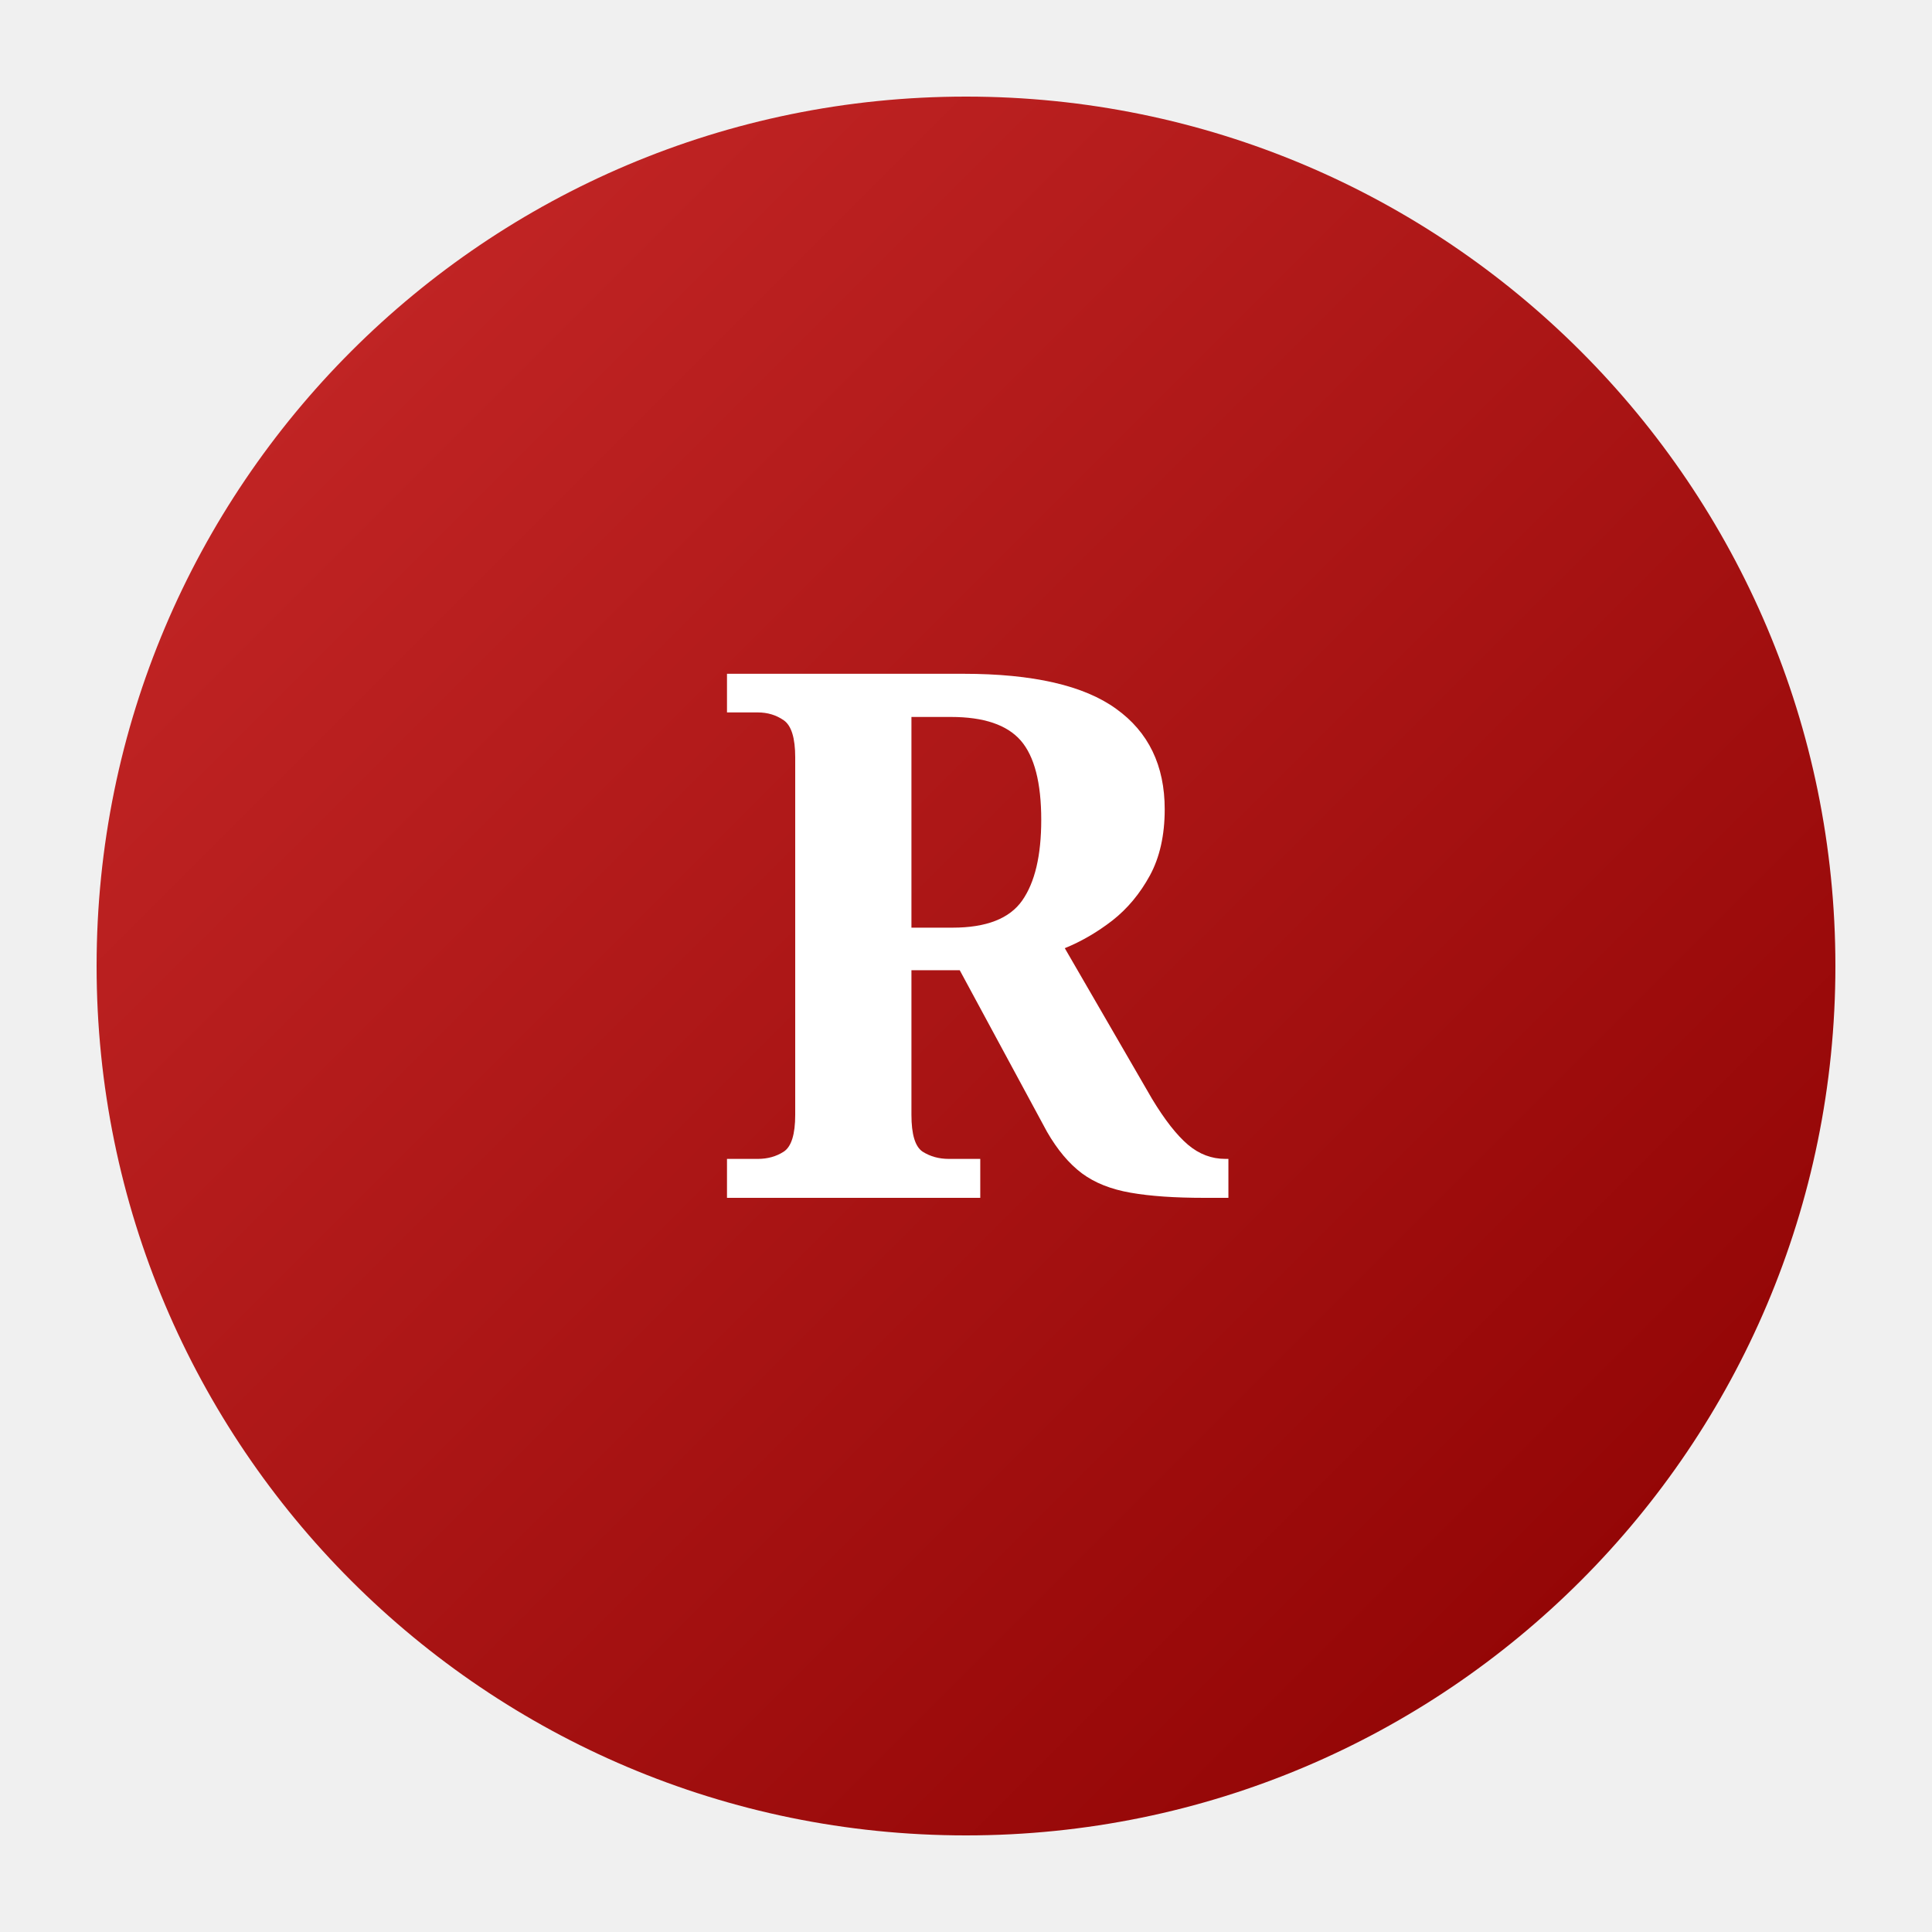
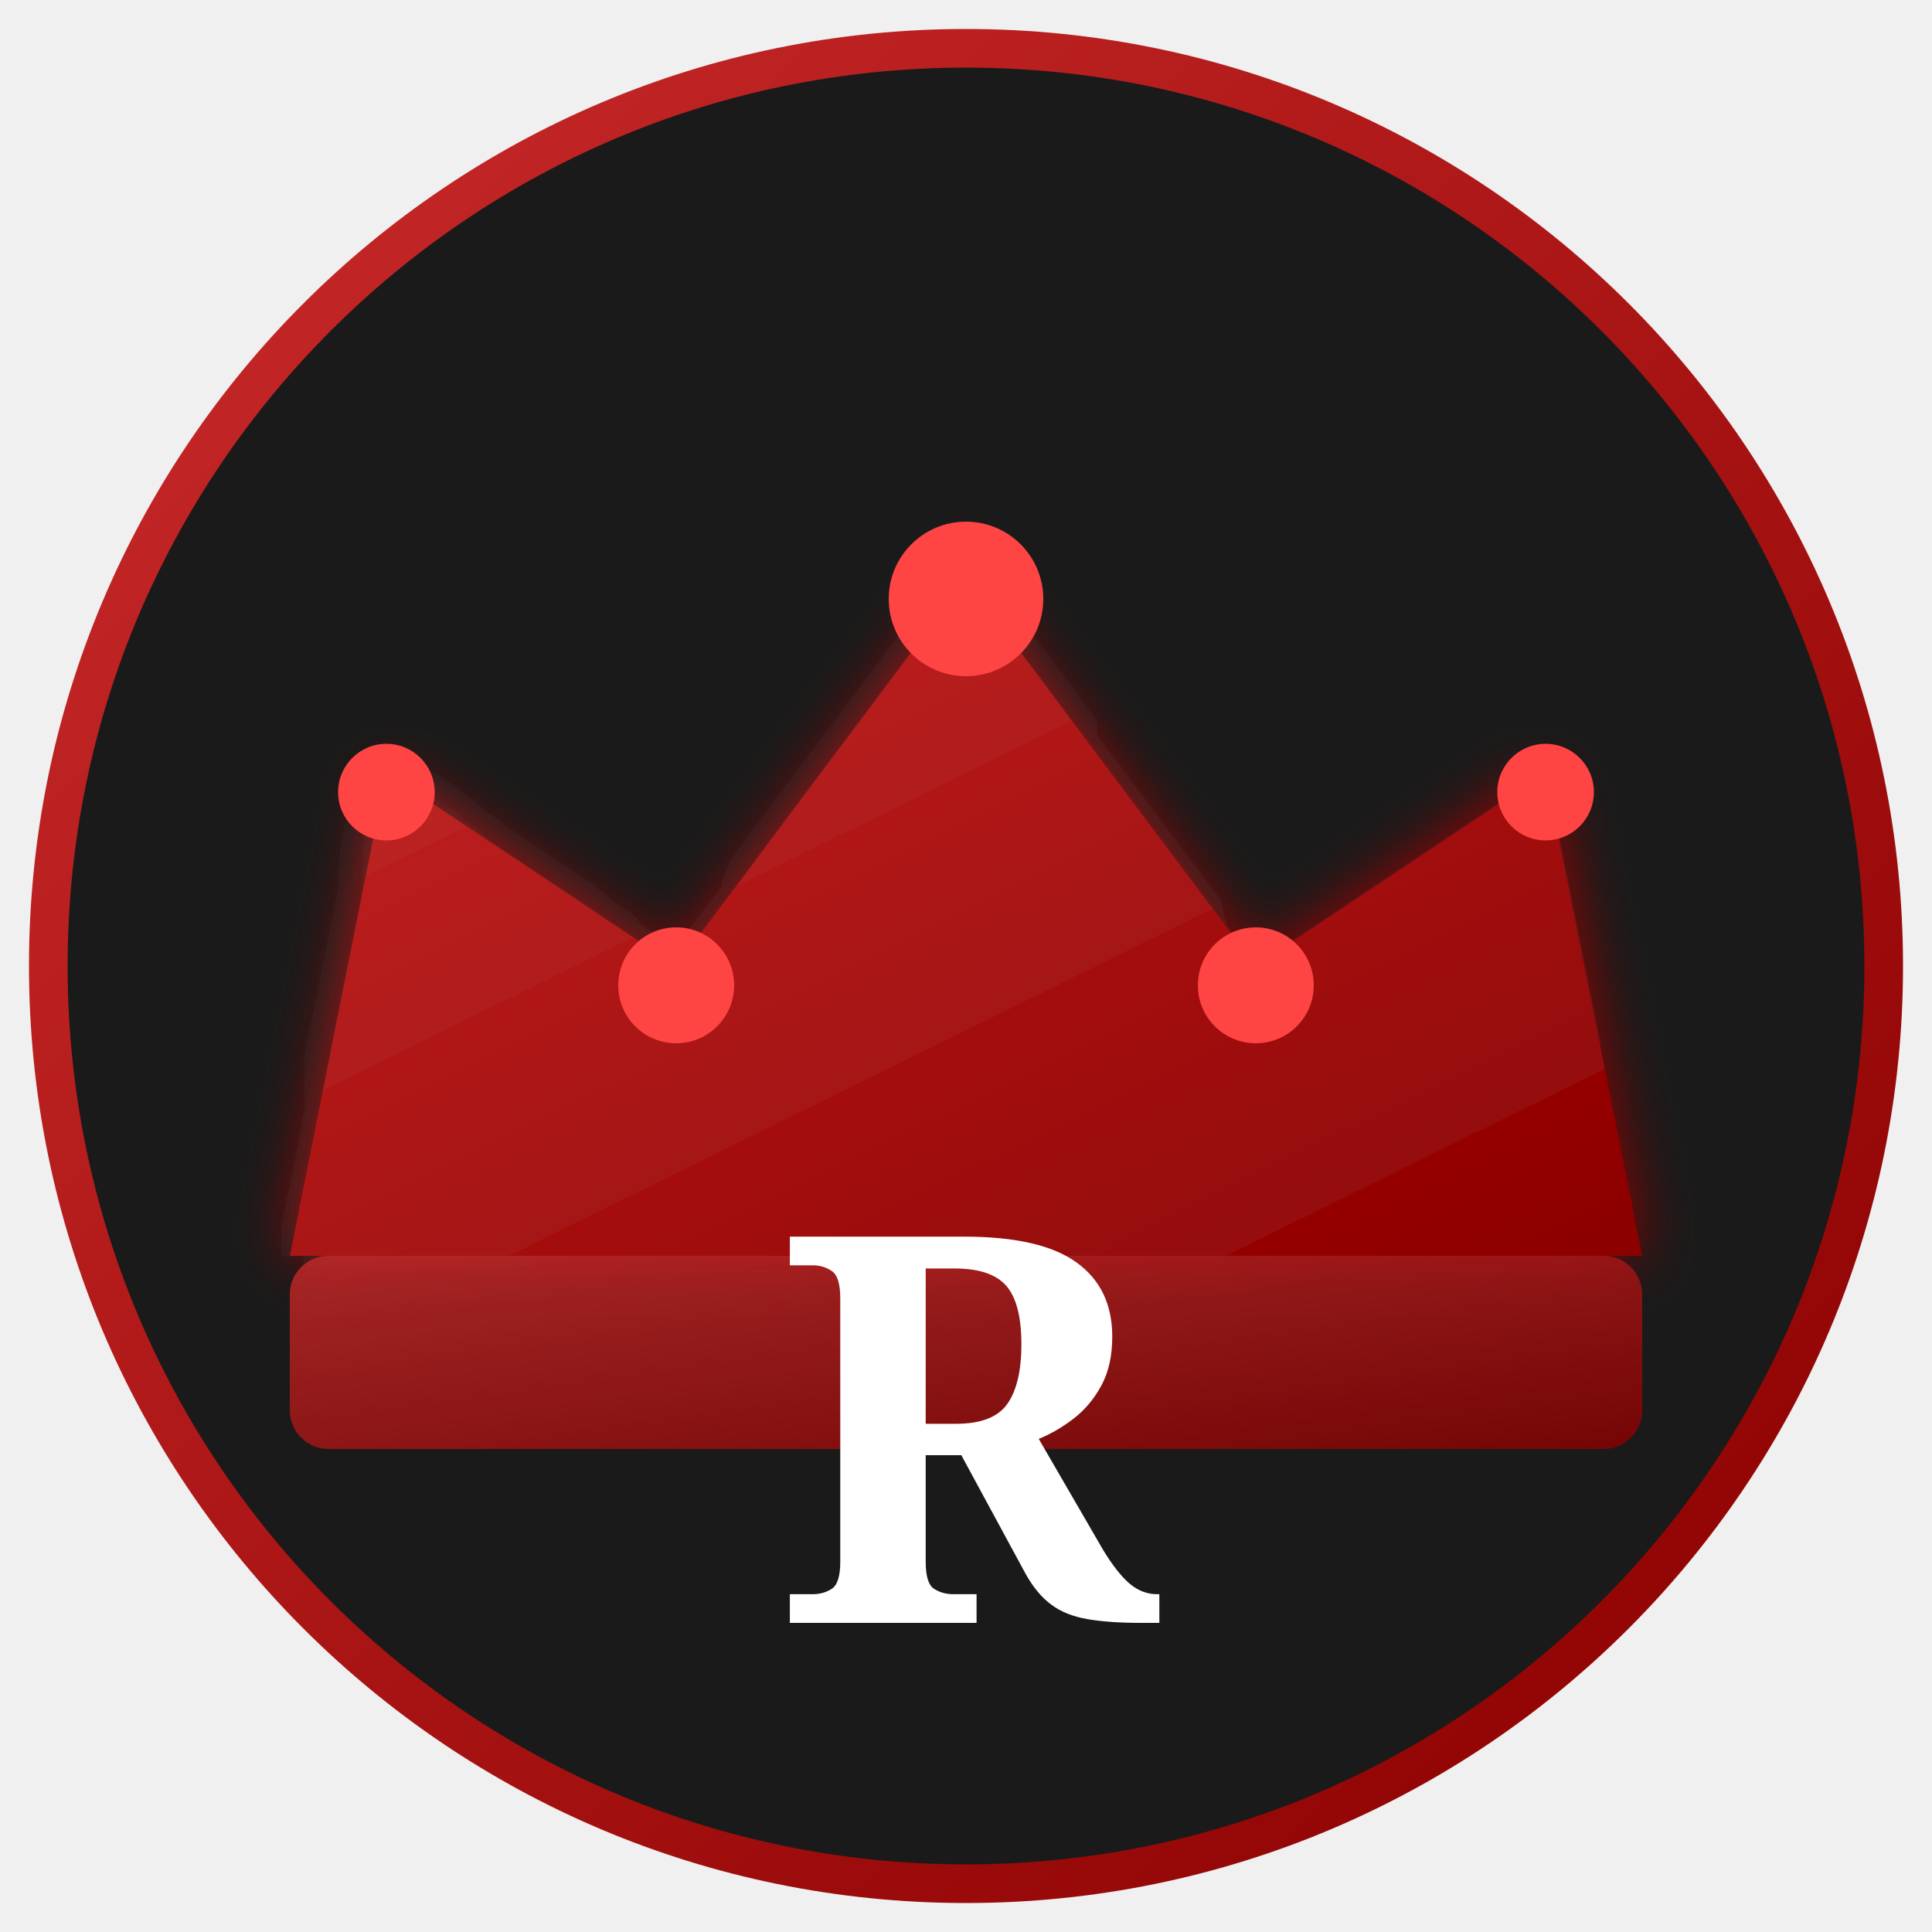
- <svg xmlns="http://www.w3.org/2000/svg" viewBox="0 0 100 100">
+ <svg xmlns="http://www.w3.org/2000/svg" viewBox="0 0 200 200">
  <defs>
-     <linearGradient id="grad" x1="0%" y1="0%" x2="100%" y2="100%">
+     <linearGradient id="redGrad" x1="0%" y1="0%" x2="100%" y2="100%">
      <stop offset="0%" style="stop-color:#C92A2A" />
      <stop offset="100%" style="stop-color:#8B0000" />
    </linearGradient>
+     <filter id="glow">
+       <feGaussianBlur stdDeviation="3" result="blur" />
+       <feMerge>
+         <feMergeNode in="blur" />
+         <feMergeNode in="SourceGraphic" />
+       </feMerge>
+     </filter>
  </defs>
-   <circle cx="50" cy="50" r="45" fill="url(#grad)" />
-   <text x="50" y="62" font-family="Georgia,serif" font-size="38" font-weight="bold" fill="white" text-anchor="middle">R</text>
+   <circle cx="100" cy="100" r="95" fill="#1a1a1a" stroke="url(#redGrad)" stroke-width="4" />
+   <polygon points="30,130 40,80 70,100 100,60 130,100 160,80 170,130" fill="url(#redGrad)" filter="url(#glow)" />
+   <rect x="30" y="130" width="140" height="20" rx="4" fill="url(#redGrad)" opacity="0.8" />
+   <circle cx="100" cy="62" r="8" fill="#ff4444" />
+   <circle cx="70" cy="102" r="6" fill="#ff4444" />
+   <circle cx="130" cy="102" r="6" fill="#ff4444" />
+   <circle cx="40" cy="82" r="5" fill="#ff4444" />
+   <circle cx="160" cy="82" r="5" fill="#ff4444" />
+   <text x="100" y="168" font-family="Georgia,serif" font-size="56" font-weight="bold" fill="white" text-anchor="middle">R</text>
</svg>
